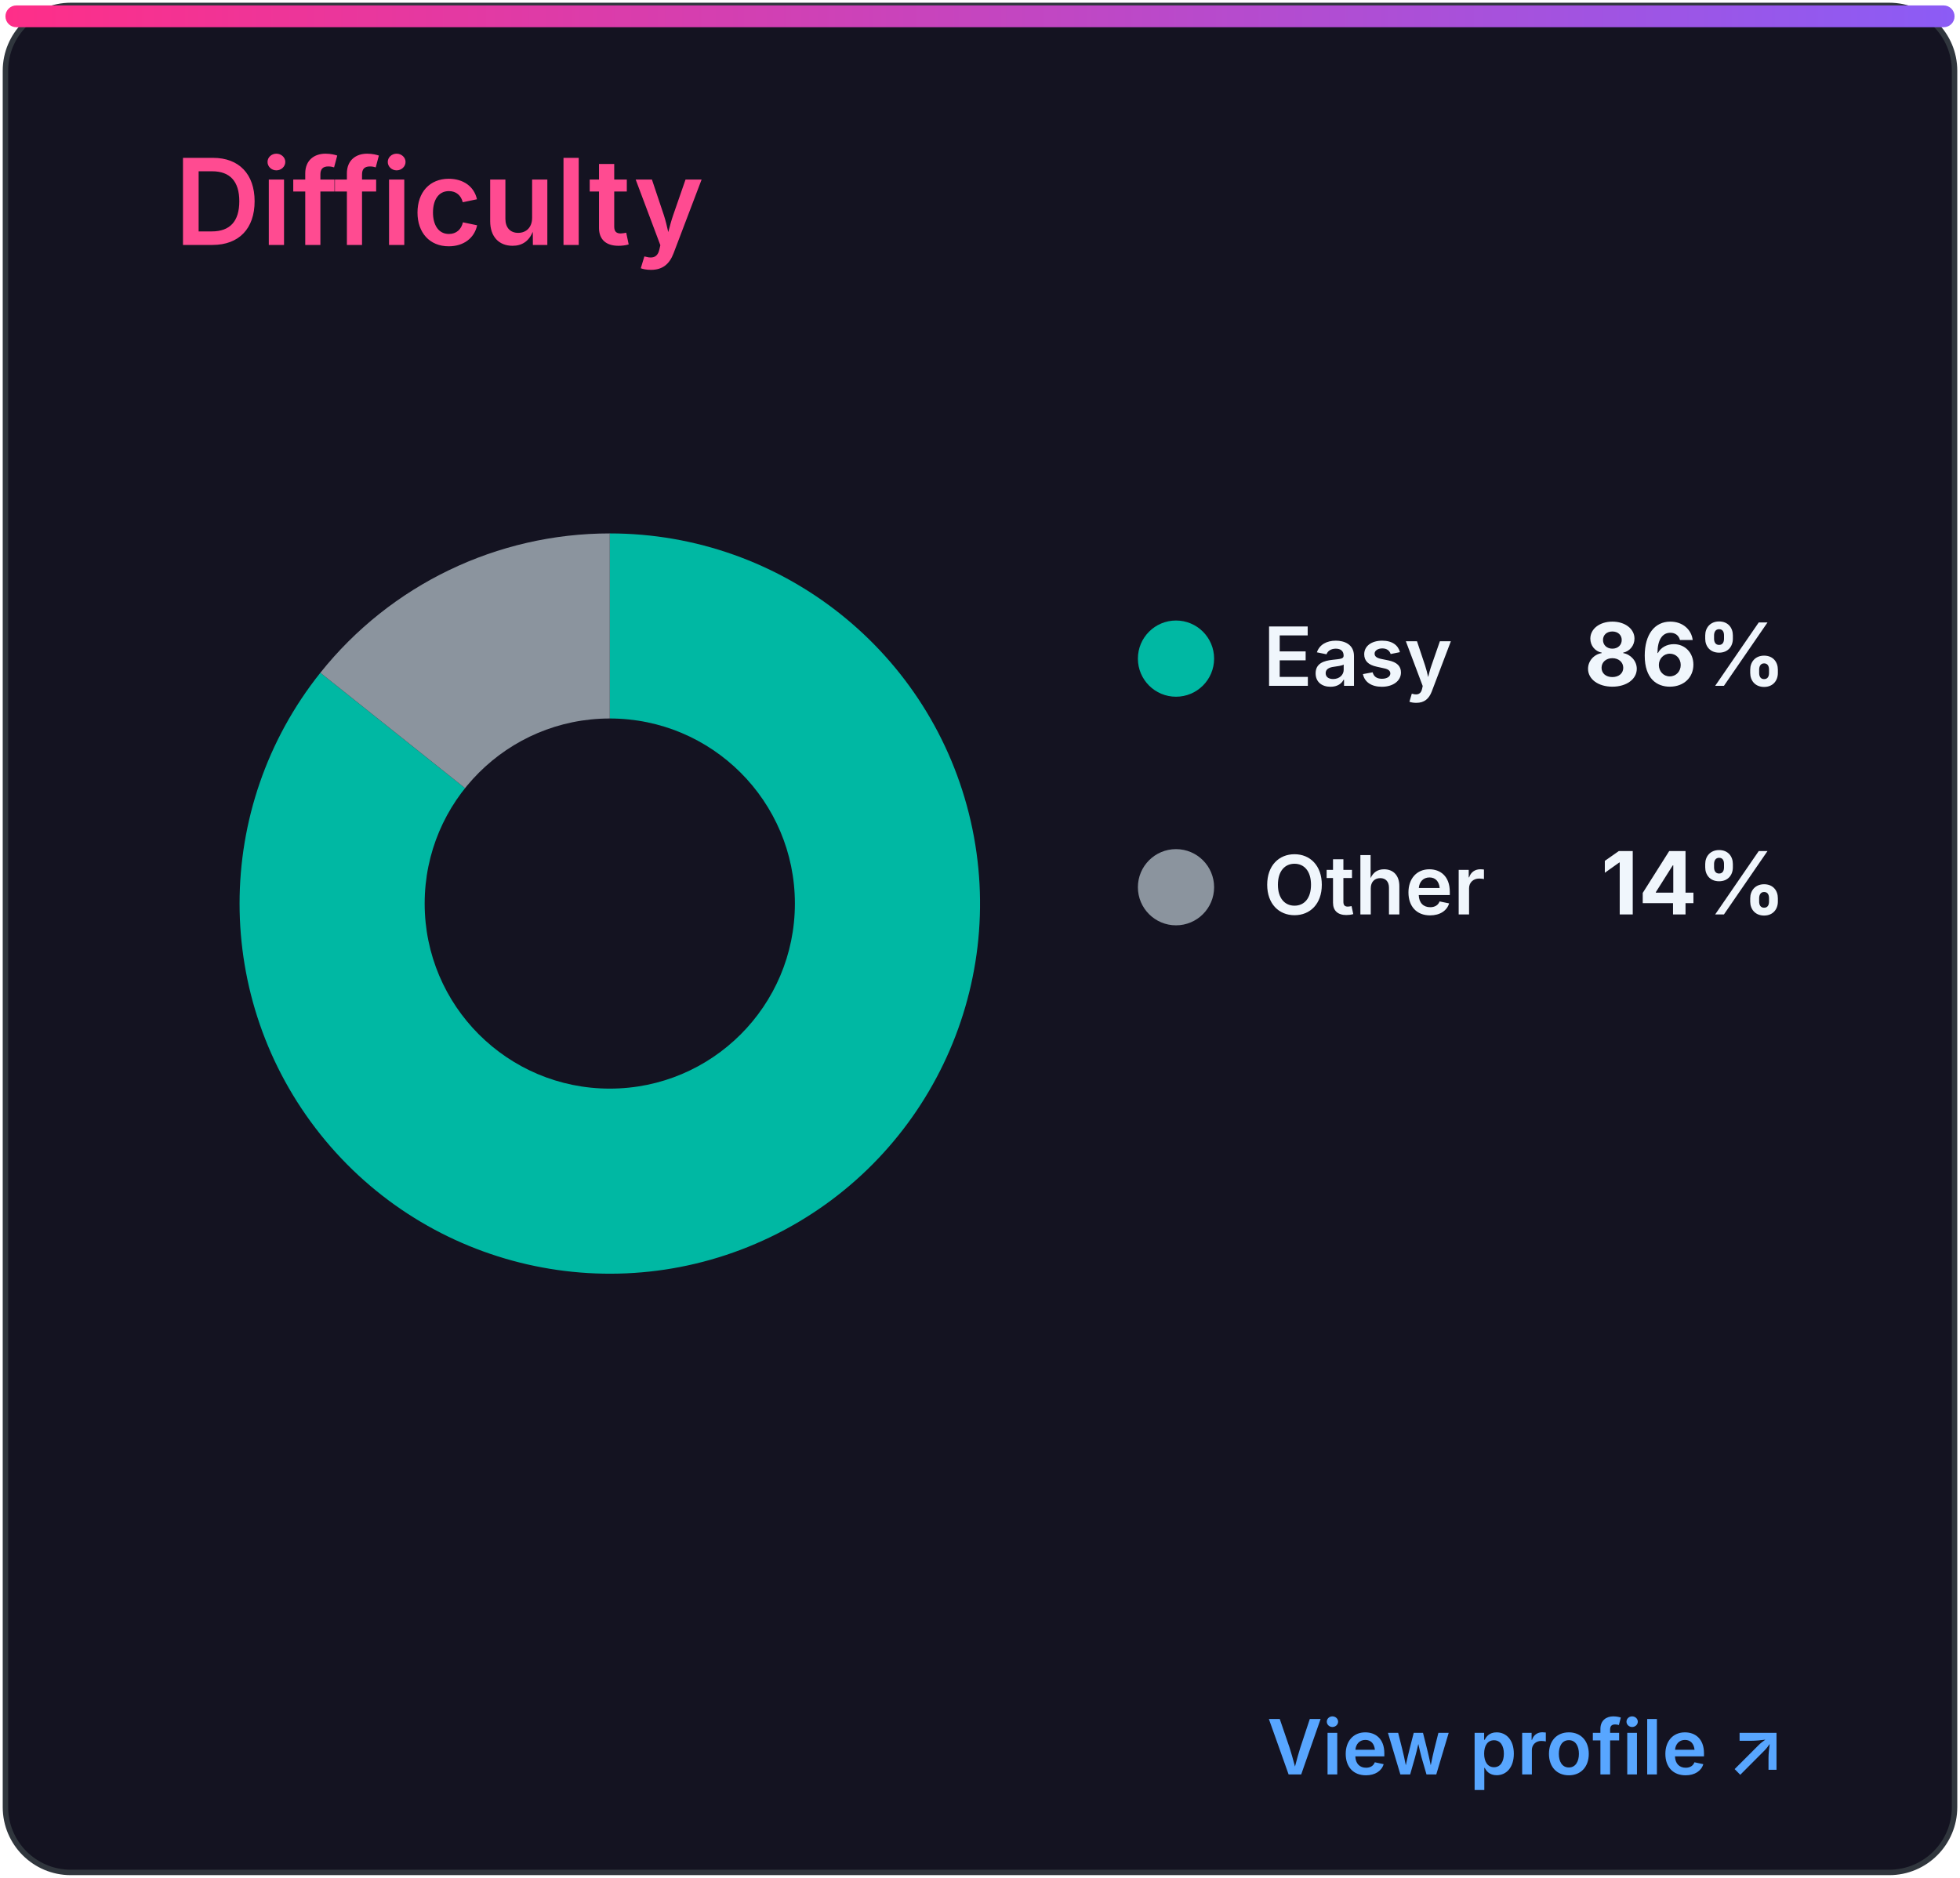
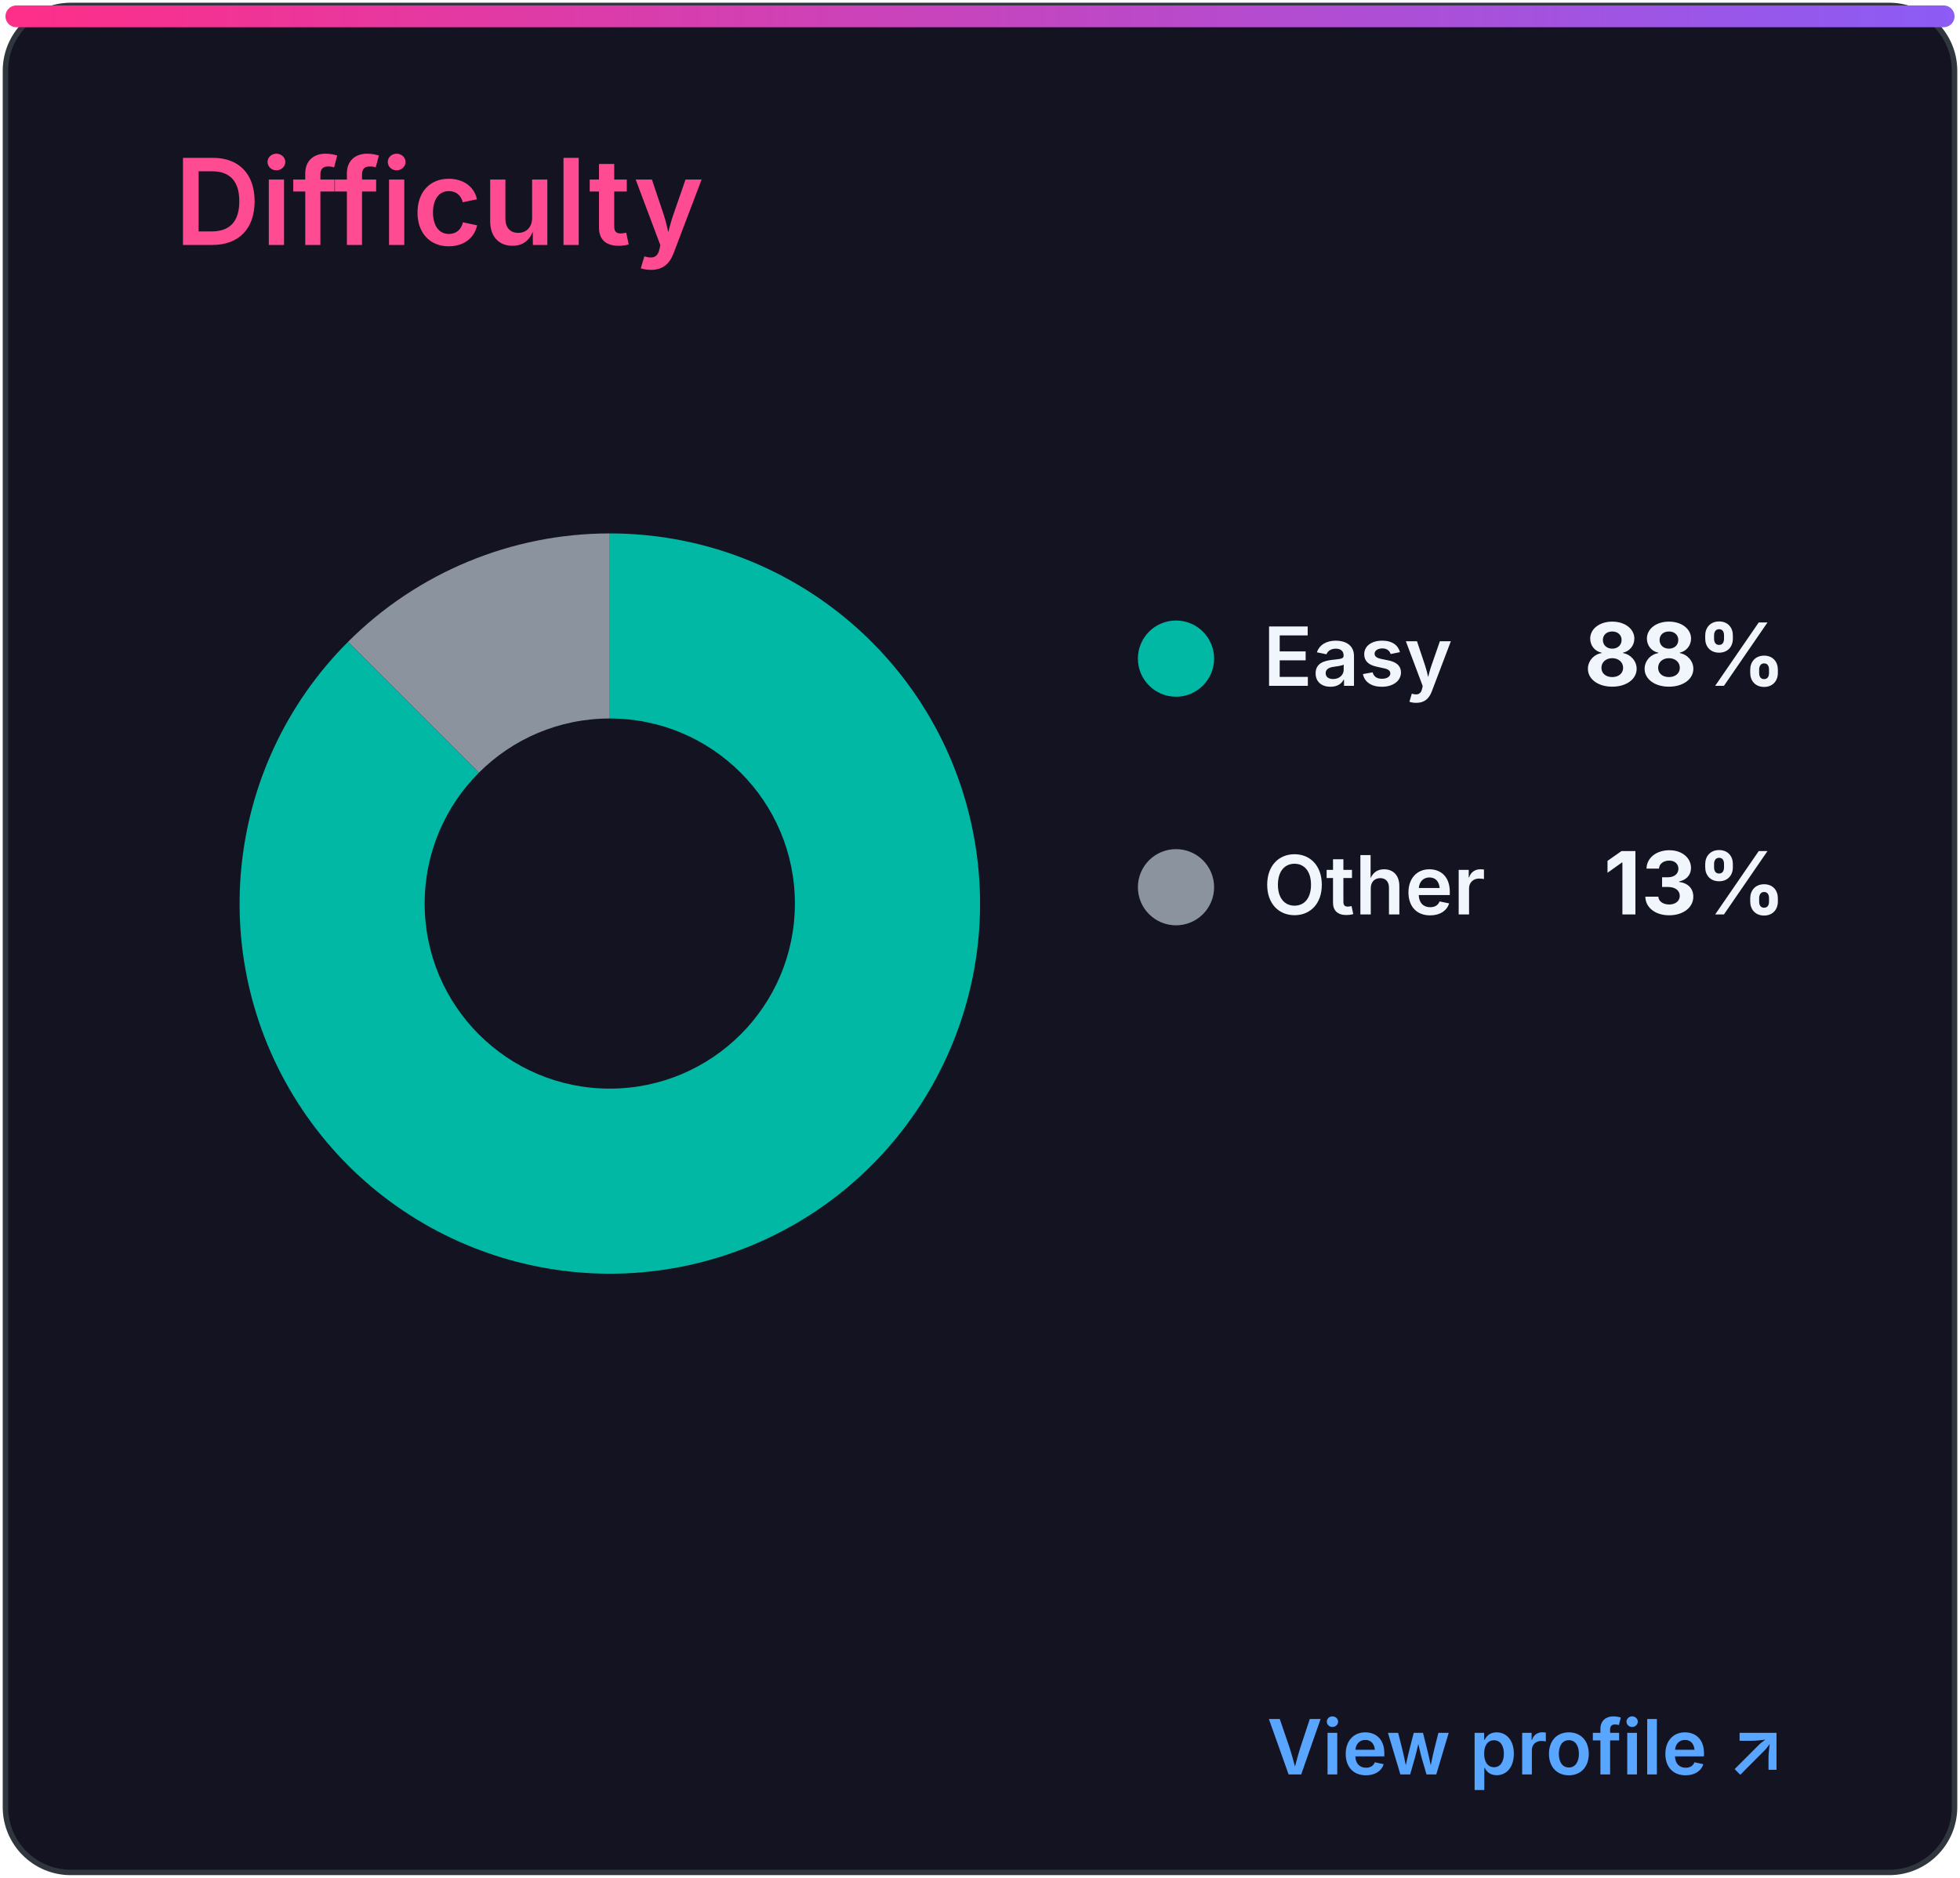
<svg xmlns="http://www.w3.org/2000/svg" width="360" height="345" viewBox="0 0 360 345" role="img" aria-labelledby="title desc">
  <defs>
    <linearGradient id="accent" x1="0" x2="1">
      <stop stop-color="#ff2e88" />
      <stop offset="1" stop-color="#8b5cf6" />
    </linearGradient>
    <clipPath id="bar">
      <rect x="32" y="82" width="296" height="8" rx="4" />
    </clipPath>
    <style>
.heading{font:600 22px -apple-system,BlinkMacSystemFont,'Segoe UI',sans-serif;fill:#ff4b91}
.eyebrow{font:600 10px -apple-system,BlinkMacSystemFont,'Segoe UI',sans-serif;letter-spacing:1.2px;fill:#8b949e}
.total{font:700 52px -apple-system,BlinkMacSystemFont,'Segoe UI',sans-serif;fill:#f0f6fc}
.metric{font:600 15px -apple-system,BlinkMacSystemFont,'Segoe UI',sans-serif;fill:#f0f6fc}
.count{font:700 16px -apple-system,BlinkMacSystemFont,'Segoe UI',sans-serif;fill:#f0f6fc}
.muted{font:500 13px -apple-system,BlinkMacSystemFont,'Segoe UI',sans-serif;fill:#8b949e}
.language{font:700 31px -apple-system,BlinkMacSystemFont,'Segoe UI',sans-serif;fill:#f0f6fc}
.link{font:600 14px -apple-system,BlinkMacSystemFont,'Segoe UI',sans-serif;fill:#58a6ff}
</style>
  </defs>
  <rect x="1" y="1" width="358" height="343" rx="12" fill="#141321" stroke="#30363d" />
  <rect x="1" y="1" width="358" height="4" rx="2" fill="url(#accent)" />
  <text x="32" y="45" class="heading">Difficulty</text>
-   <path d="M 112 166 L 112.00 98.00 A 68 68 0 1 1 58.84 123.60 Z" fill="#00b8a3" />
-   <path d="M 112 166 L 58.84 123.60 A 68 68 0 0 1 112.00 98.00 Z" fill="#8b949e" />
+   <path d="M 112 166 L 112.00 98.00 A 68 68 0 1 1 63.92 117.92 Z" fill="#00b8a3" />
+   <path d="M 112 166 L 63.92 117.92 A 68 68 0 0 1 112.00 98.00 Z" fill="#8b949e" />
  <circle cx="112" cy="166" r="34" fill="#141321" />
  <circle cx="216" cy="121" r="7" fill="#00b8a3" />
  <text x="232" y="126" class="metric">Easy</text>
-   <text x="328" y="126" class="count" text-anchor="end">86%</text>
+   <text x="328" y="126" class="count" text-anchor="end">88%</text>
  <circle cx="216" cy="163" r="7" fill="#8b949e" />
  <text x="232" y="168" class="metric">Other</text>
-   <text x="328" y="168" class="count" text-anchor="end">14%</text>
+   <text x="328" y="168" class="count" text-anchor="end">13%</text>
  <text x="328" y="326" class="link" text-anchor="end">View profile ↗</text>
</svg>
